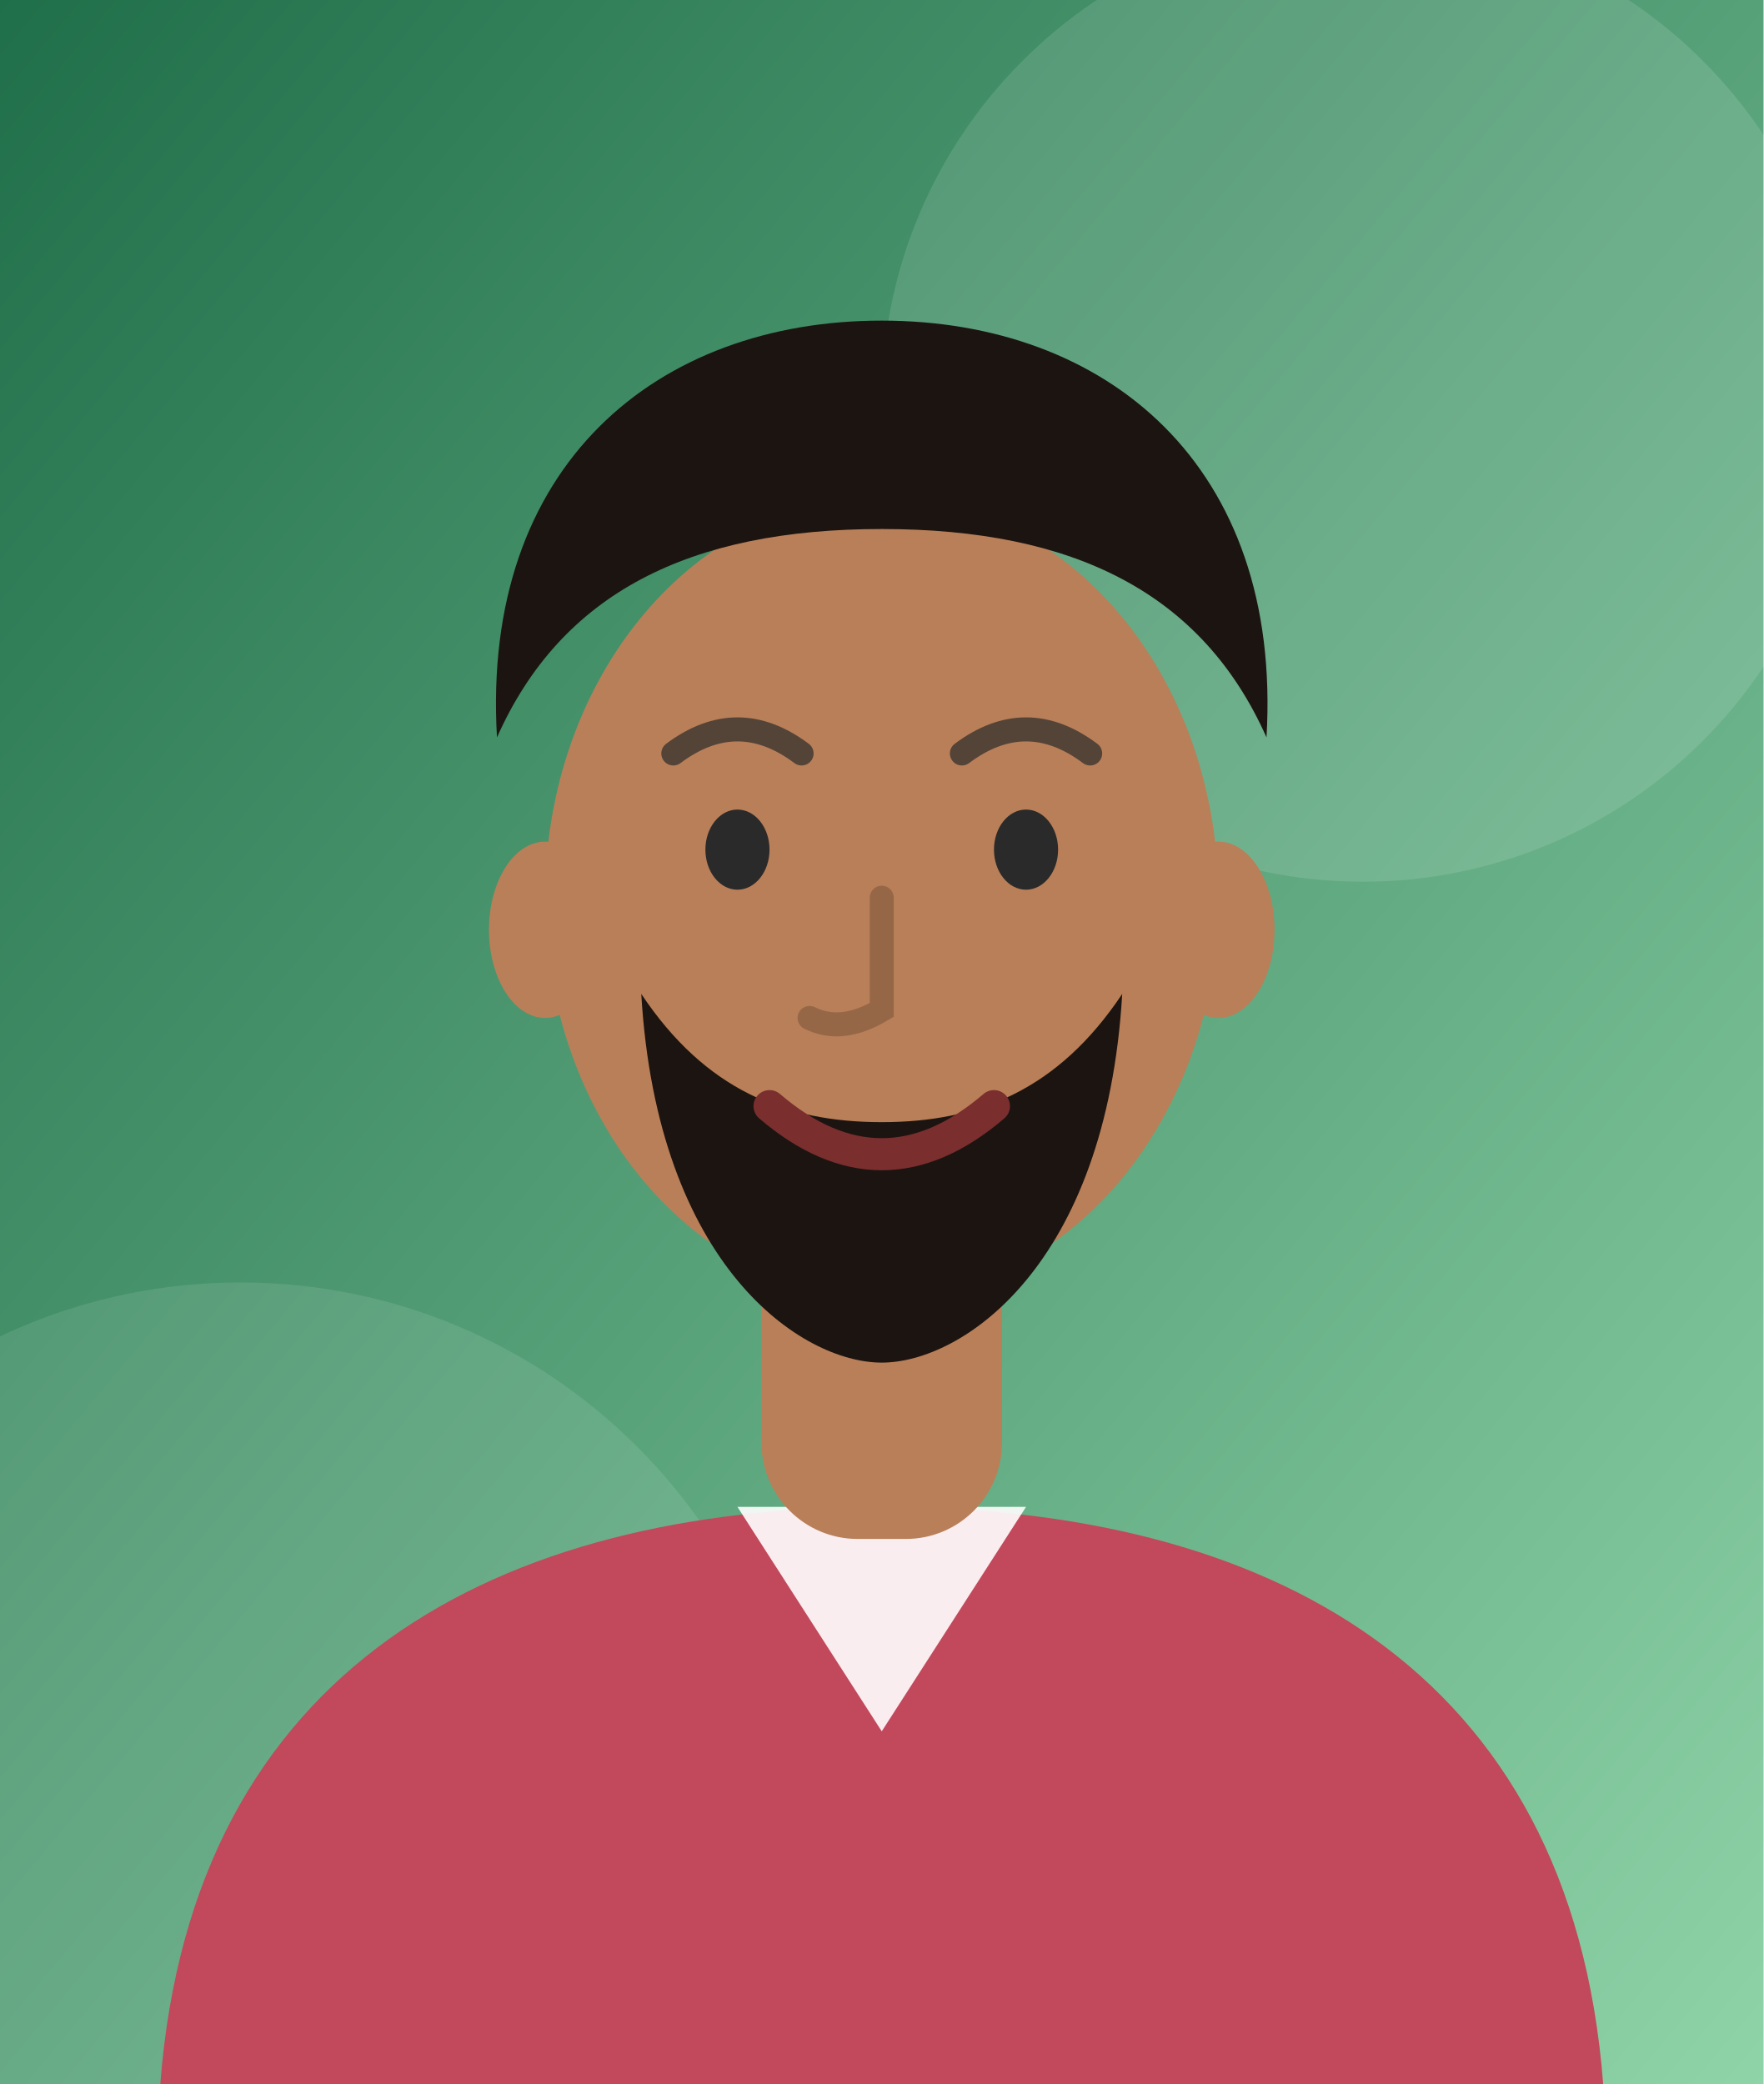
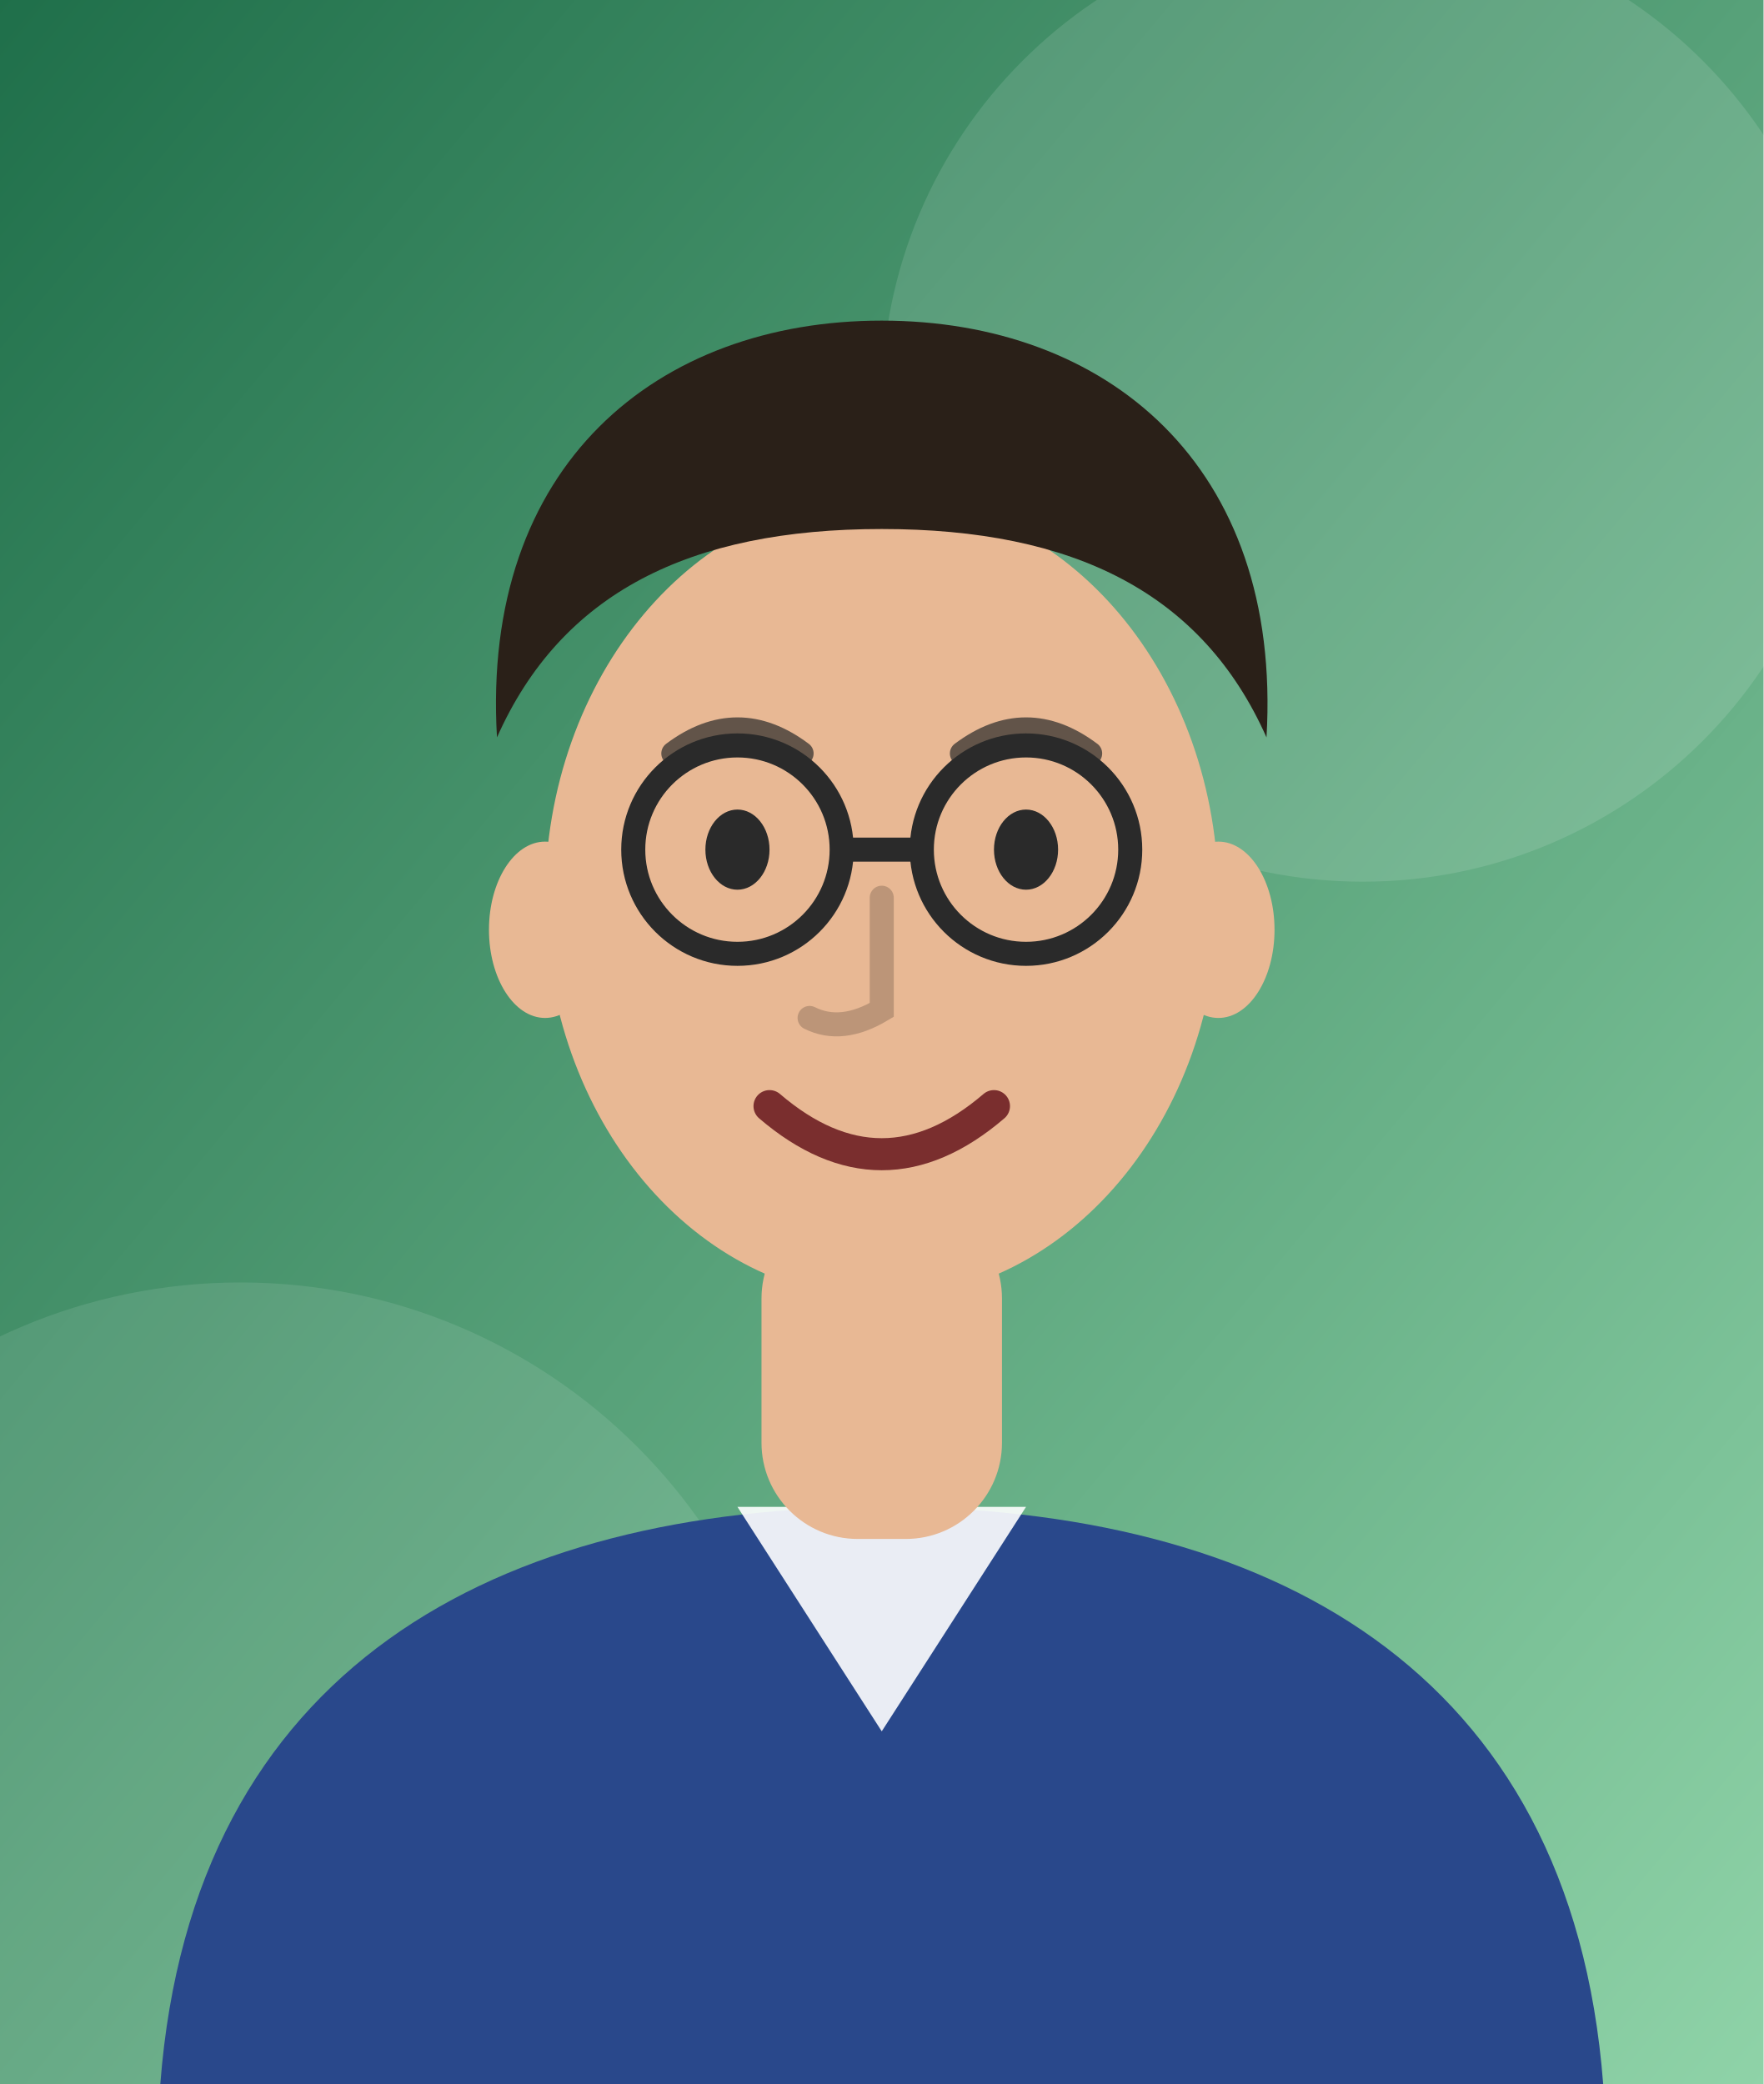
- <svg xmlns="http://www.w3.org/2000/svg" viewBox="0 0 220 260" role="img" aria-label="Platzhalter-Porträt Emre Demir">
+ <svg xmlns="http://www.w3.org/2000/svg" viewBox="0 0 220 260" role="img" aria-label="Platzhalter-Porträt Thorsten Retzlaff">
  <defs>
    <linearGradient id="g" x1="0" y1="0" x2="1" y2="1">
      <stop offset="0" stop-color="#1f6f4a" />
      <stop offset="1" stop-color="#8fd3a8" />
    </linearGradient>
  </defs>
  <rect width="220" height="260" fill="url(#g)" />
  <circle cx="170" cy="50" r="60" fill="#fff" opacity=".12" />
  <circle cx="30" cy="230" r="70" fill="#fff" opacity=".10" />
-   <path d="M20 260c4-52 42-72 90-72s86 20 90 72z" fill="#c2485b" />
+   <path d="M20 260c4-52 42-72 90-72s86 20 90 72z" fill="#29488b" />
  <path d="M92 188l18 28 18-28z" fill="#fff" opacity=".9" />
-   <rect x="95" y="150" width="30" height="42" rx="12" fill="#b97f58" />
-   <ellipse cx="110" cy="112" rx="42" ry="50" fill="#b97f58" />
-   <ellipse cx="68" cy="116" rx="7" ry="11" fill="#b97f58" />
-   <ellipse cx="152" cy="116" rx="7" ry="11" fill="#b97f58" />
-   <path d="M62 92c-2-34 20-52 48-52s50 18 48 52c-8-18-24-26-48-26s-40 8-48 26z" fill="#1c1410" />
-   <path d="M80 124c2 34 20 46 30 46s28-12 30-46c-8 12-18 16-30 16s-22-4-30-16z" fill="#1c1410" />
+   <rect x="95" y="150" width="30" height="42" rx="12" fill="#e8b894" />
+   <ellipse cx="110" cy="112" rx="42" ry="50" fill="#e8b894" />
+   <ellipse cx="68" cy="116" rx="7" ry="11" fill="#e8b894" />
+   <ellipse cx="152" cy="116" rx="7" ry="11" fill="#e8b894" />
+   <path d="M62 92c-2-34 20-52 48-52s50 18 48 52c-8-18-24-26-48-26s-40 8-48 26z" fill="#2a2018" />
  <ellipse cx="92" cy="106" rx="4" ry="5" fill="#2a2a2a" />
  <ellipse cx="128" cy="106" rx="4" ry="5" fill="#2a2a2a" />
  <path d="M84 94q8-6 16 0M120 94q8-6 16 0" stroke="#2a2a2a" stroke-width="3" fill="none" stroke-linecap="round" opacity=".7" />
+   <g fill="none" stroke="#2a2a2a" stroke-width="3">
+     <circle cx="92" cy="106" r="13" />
+     <circle cx="128" cy="106" r="13" />
+     <path d="M105 106h10" />
+   </g>
  <path d="M110 112v14q-5 3-9 1" stroke="#00000030" stroke-width="3" fill="none" stroke-linecap="round" />
  <path d="M96 138q14 12 28 0" stroke="#7a2e2e" stroke-width="4" fill="none" stroke-linecap="round" />
</svg>
